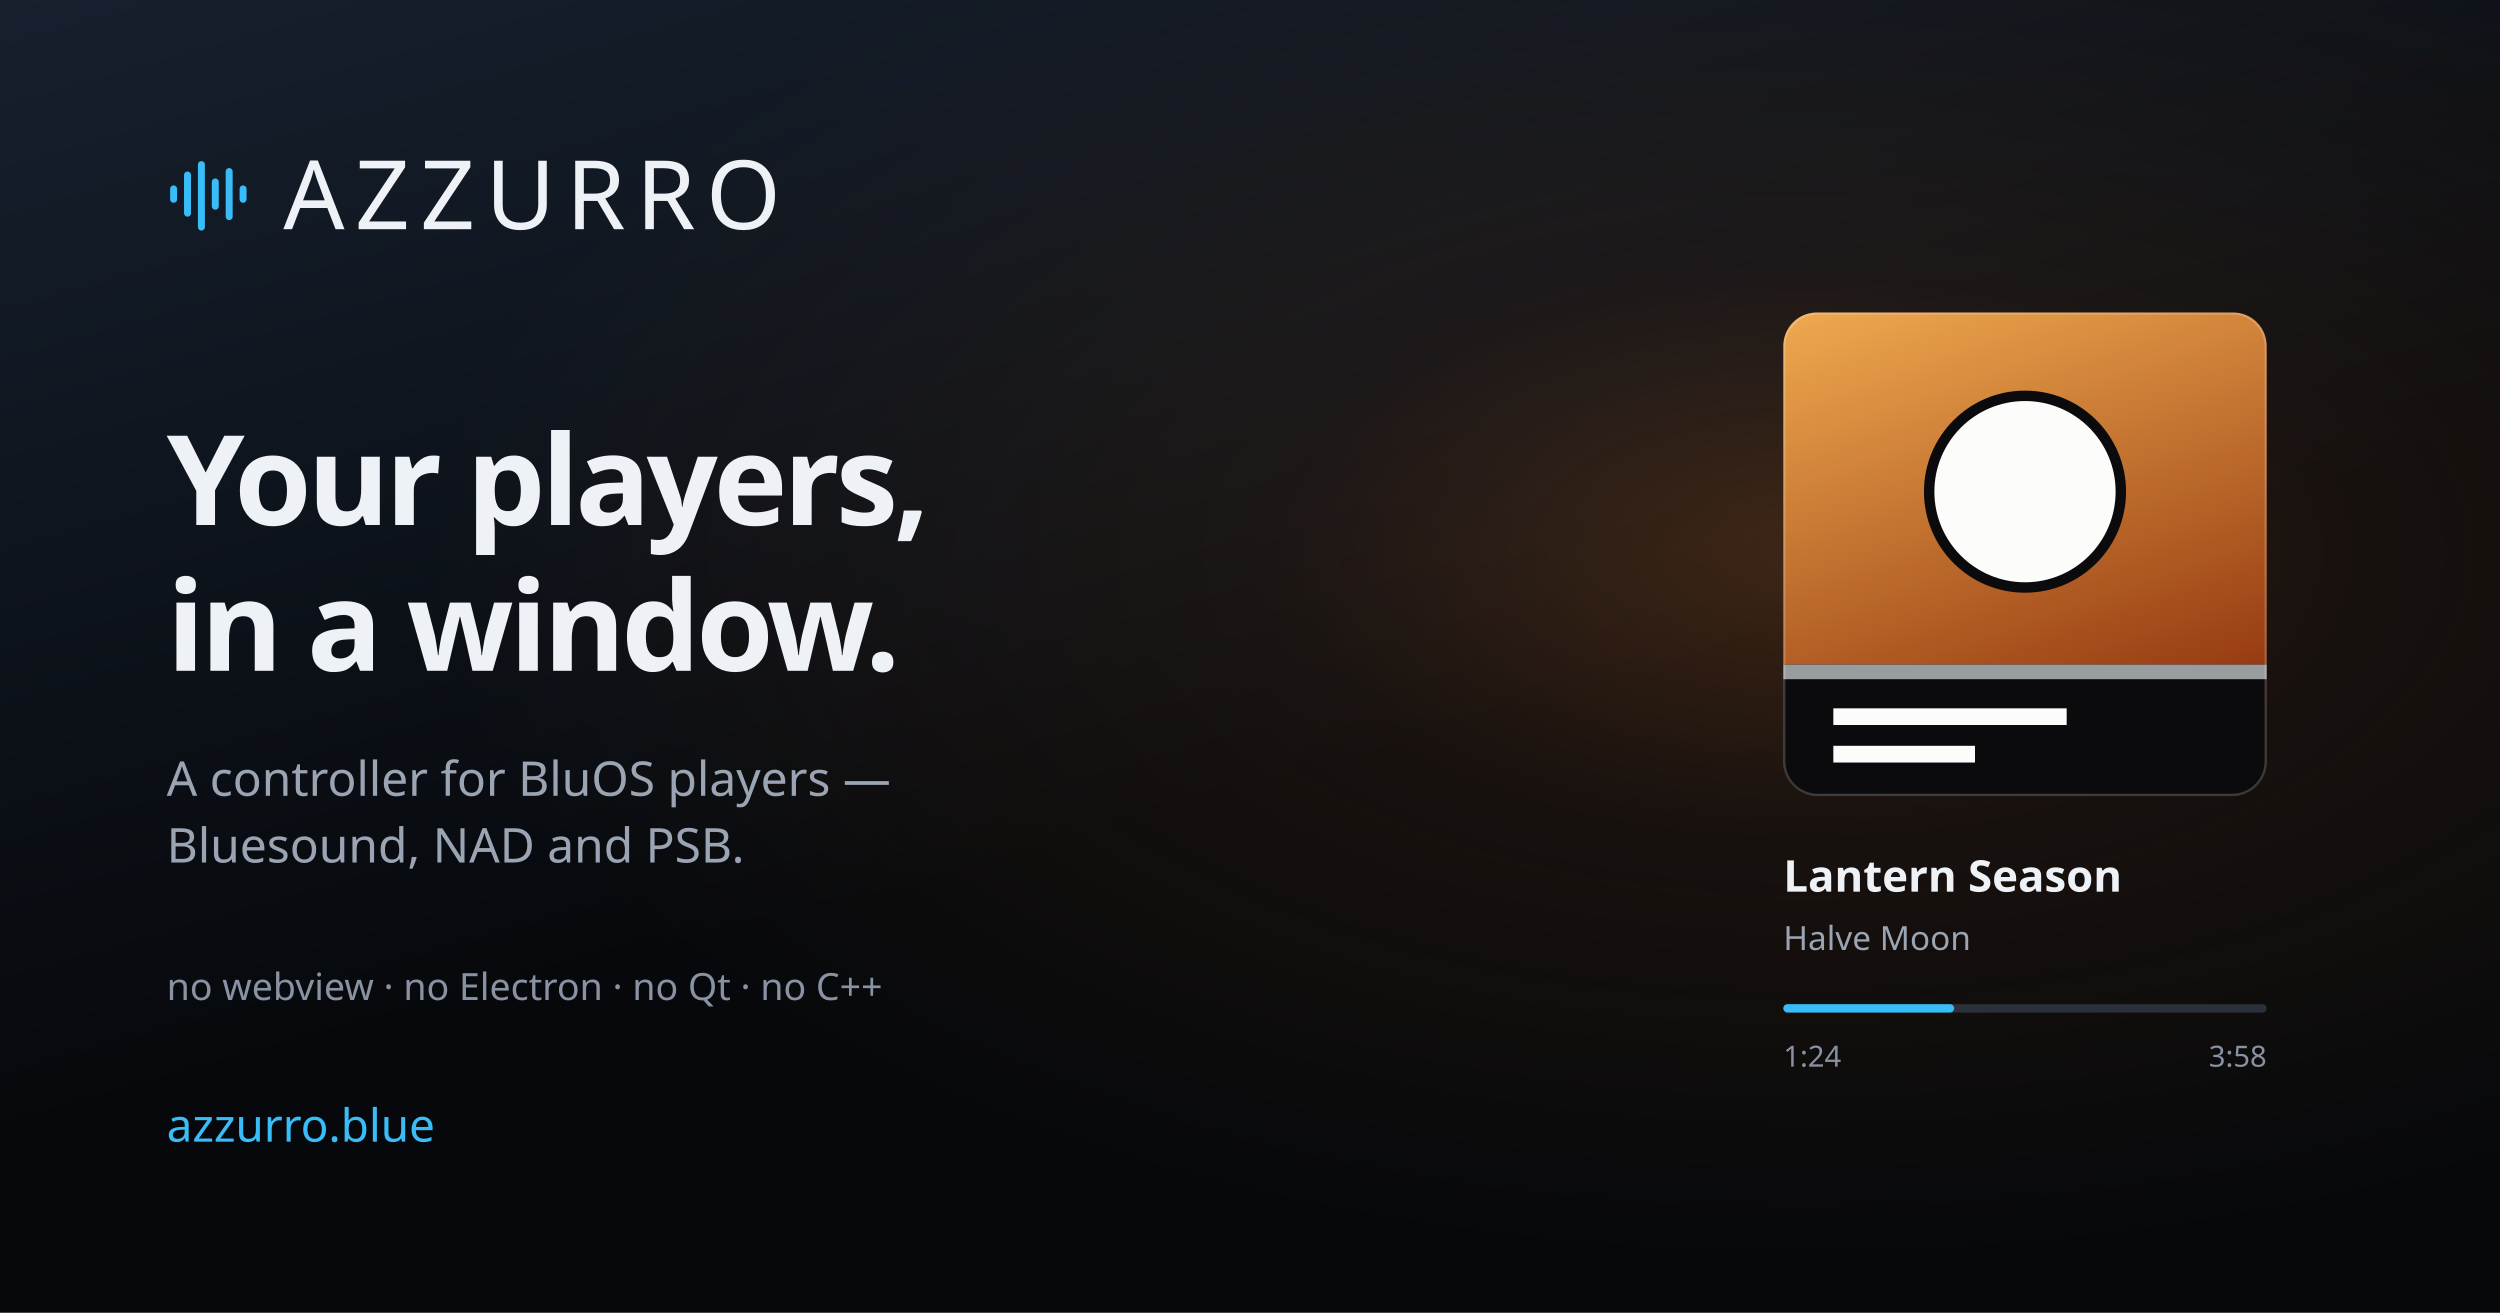
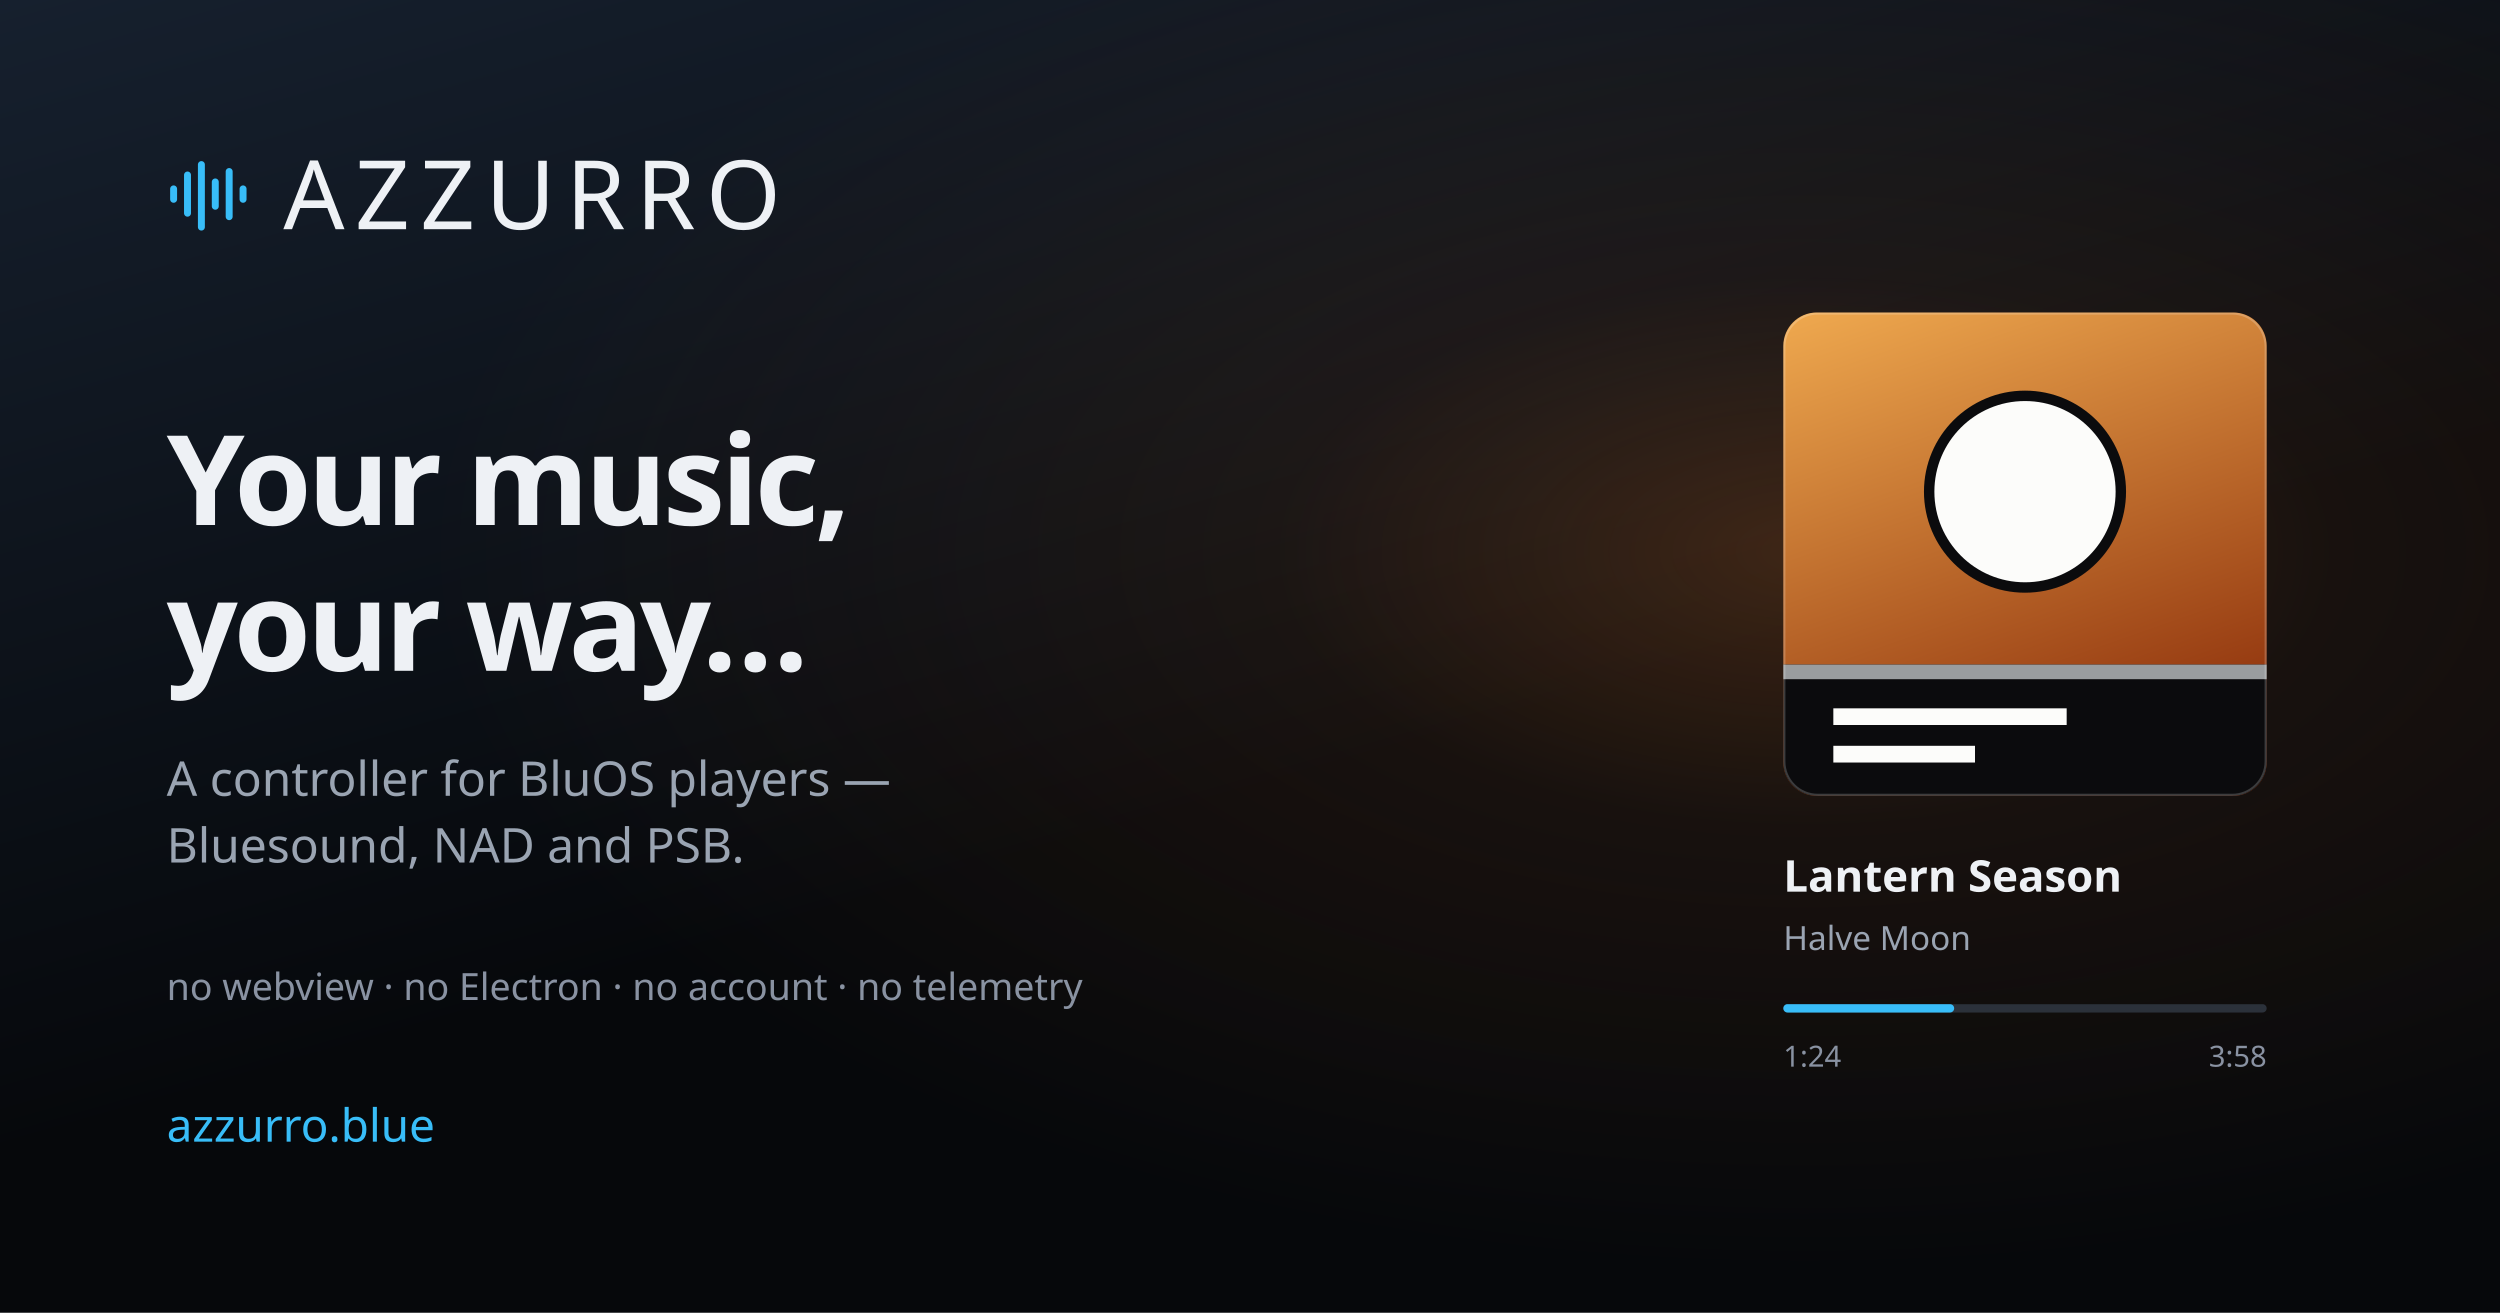
<svg xmlns="http://www.w3.org/2000/svg" width="1200" height="630" viewBox="0 0 1200 630">
  <defs>
    <linearGradient id="backdrop" x1="0" y1="0" x2="0.55" y2="1">
      <stop offset="0" stop-color="#16202e" />
      <stop offset="0.68" stop-color="#06080b" />
    </linearGradient>
    <radialGradient id="wash" cx="0.72" cy="0.42" r="0.55">
      <stop offset="0" stop-color="#be682a" stop-opacity="0.30" />
      <stop offset="0.38" stop-color="#be682a" stop-opacity="0.10" />
      <stop offset="1" stop-color="#be682a" stop-opacity="0" />
    </radialGradient>
    <linearGradient id="sleeve" x1="0" y1="0" x2="0.35" y2="1">
      <stop offset="0" stop-color="#efa94f" />
      <stop offset="1" stop-color="#93370f" />
    </linearGradient>
    <clipPath id="art">
      <rect x="856" y="150" width="232" height="232" rx="16" />
    </clipPath>
  </defs>
  <rect width="1200" height="630" fill="#0b0d10" />
  <rect width="1200" height="630" fill="url(#backdrop)" />
  <rect width="1200" height="630" fill="url(#wash)" />
  <g transform="translate(80 74) scale(1.6667)" fill="none" stroke="#38bdf8" stroke-width="2" stroke-linecap="round" stroke-linejoin="round">
    <path d="M2 10v3" />
    <path d="M6 6v11" />
    <path d="M10 3v18" />
    <path d="M14 8v7" />
    <path d="M18 5v13" />
    <path d="M22 10v3" />
  </g>
  <text x="136" y="110" font-family="Geo" font-size="46" fill="#eef1f5" letter-spacing="5">AZZURRO</text>
  <g font-family="Geist, sans-serif" font-weight="700" font-size="60" fill="#eef1f5" letter-spacing="-2">
-     <text x="80" y="252">Your players,</text>
-     <text x="80" y="322">in a window.</text>
+     <text x="80" y="252">Your music,</text>
+     <text x="80" y="322">your way…</text>
  </g>
  <g font-family="Geist, sans-serif" font-size="23" fill="#9aa4b2">
    <text x="80" y="382">A controller for BluOS players —</text>
    <text x="80" y="414">Bluesound, NAD and PSB.</text>
  </g>
-   <text x="80" y="480" font-family="Geist, sans-serif" font-size="18" fill="#8992a2">no webview · no Electron · no Qt · no C++</text>
+   <text x="80" y="480" font-family="Geist, sans-serif" font-size="18" fill="#8992a2">no webview · no Electron · no account · no telemetry</text>
  <text x="80" y="548" font-family="Geist, sans-serif" font-size="22" fill="#38bdf8">azzurro.blue</text>
  <g clip-path="url(#art)">
    <rect x="856" y="150" width="232" height="232" fill="url(#sleeve)" />
    <rect x="856" y="319" width="232" height="63" fill="#0b0b0d" />
    <circle cx="972" cy="236" r="46" fill="#fcfcfa" />
    <circle cx="972" cy="236" r="46" fill="none" stroke="#0b0b0d" stroke-width="5" />
    <rect x="856" y="319" width="232" height="7" fill="#9a9d9f" />
    <rect x="880" y="340" width="112" height="8" fill="#fcfcfa" />
    <rect x="880" y="358" width="68" height="8" fill="#fcfcfa" />
  </g>
  <rect x="856.5" y="150.5" width="231" height="231" rx="16" fill="none" stroke="#ffffff33" />
  <text x="856" y="428" font-family="Geist, sans-serif" font-size="21" font-weight="700" fill="#eef1f5">Lantern Season</text>
  <text x="856" y="456" font-family="Geist, sans-serif" font-size="16" fill="#9aa4b2">Halve Moon</text>
  <rect x="856" y="482" width="232" height="4" rx="2" fill="#2b313a" />
  <rect x="856" y="482" width="82" height="4" rx="2" fill="#38bdf8" />
  <text x="856" y="512" font-family="Geist, sans-serif" font-size="14" fill="#8992a2">1:24</text>
  <text x="1088" y="512" font-family="Geist, sans-serif" font-size="14" fill="#8992a2" text-anchor="end">3:58</text>
</svg>
